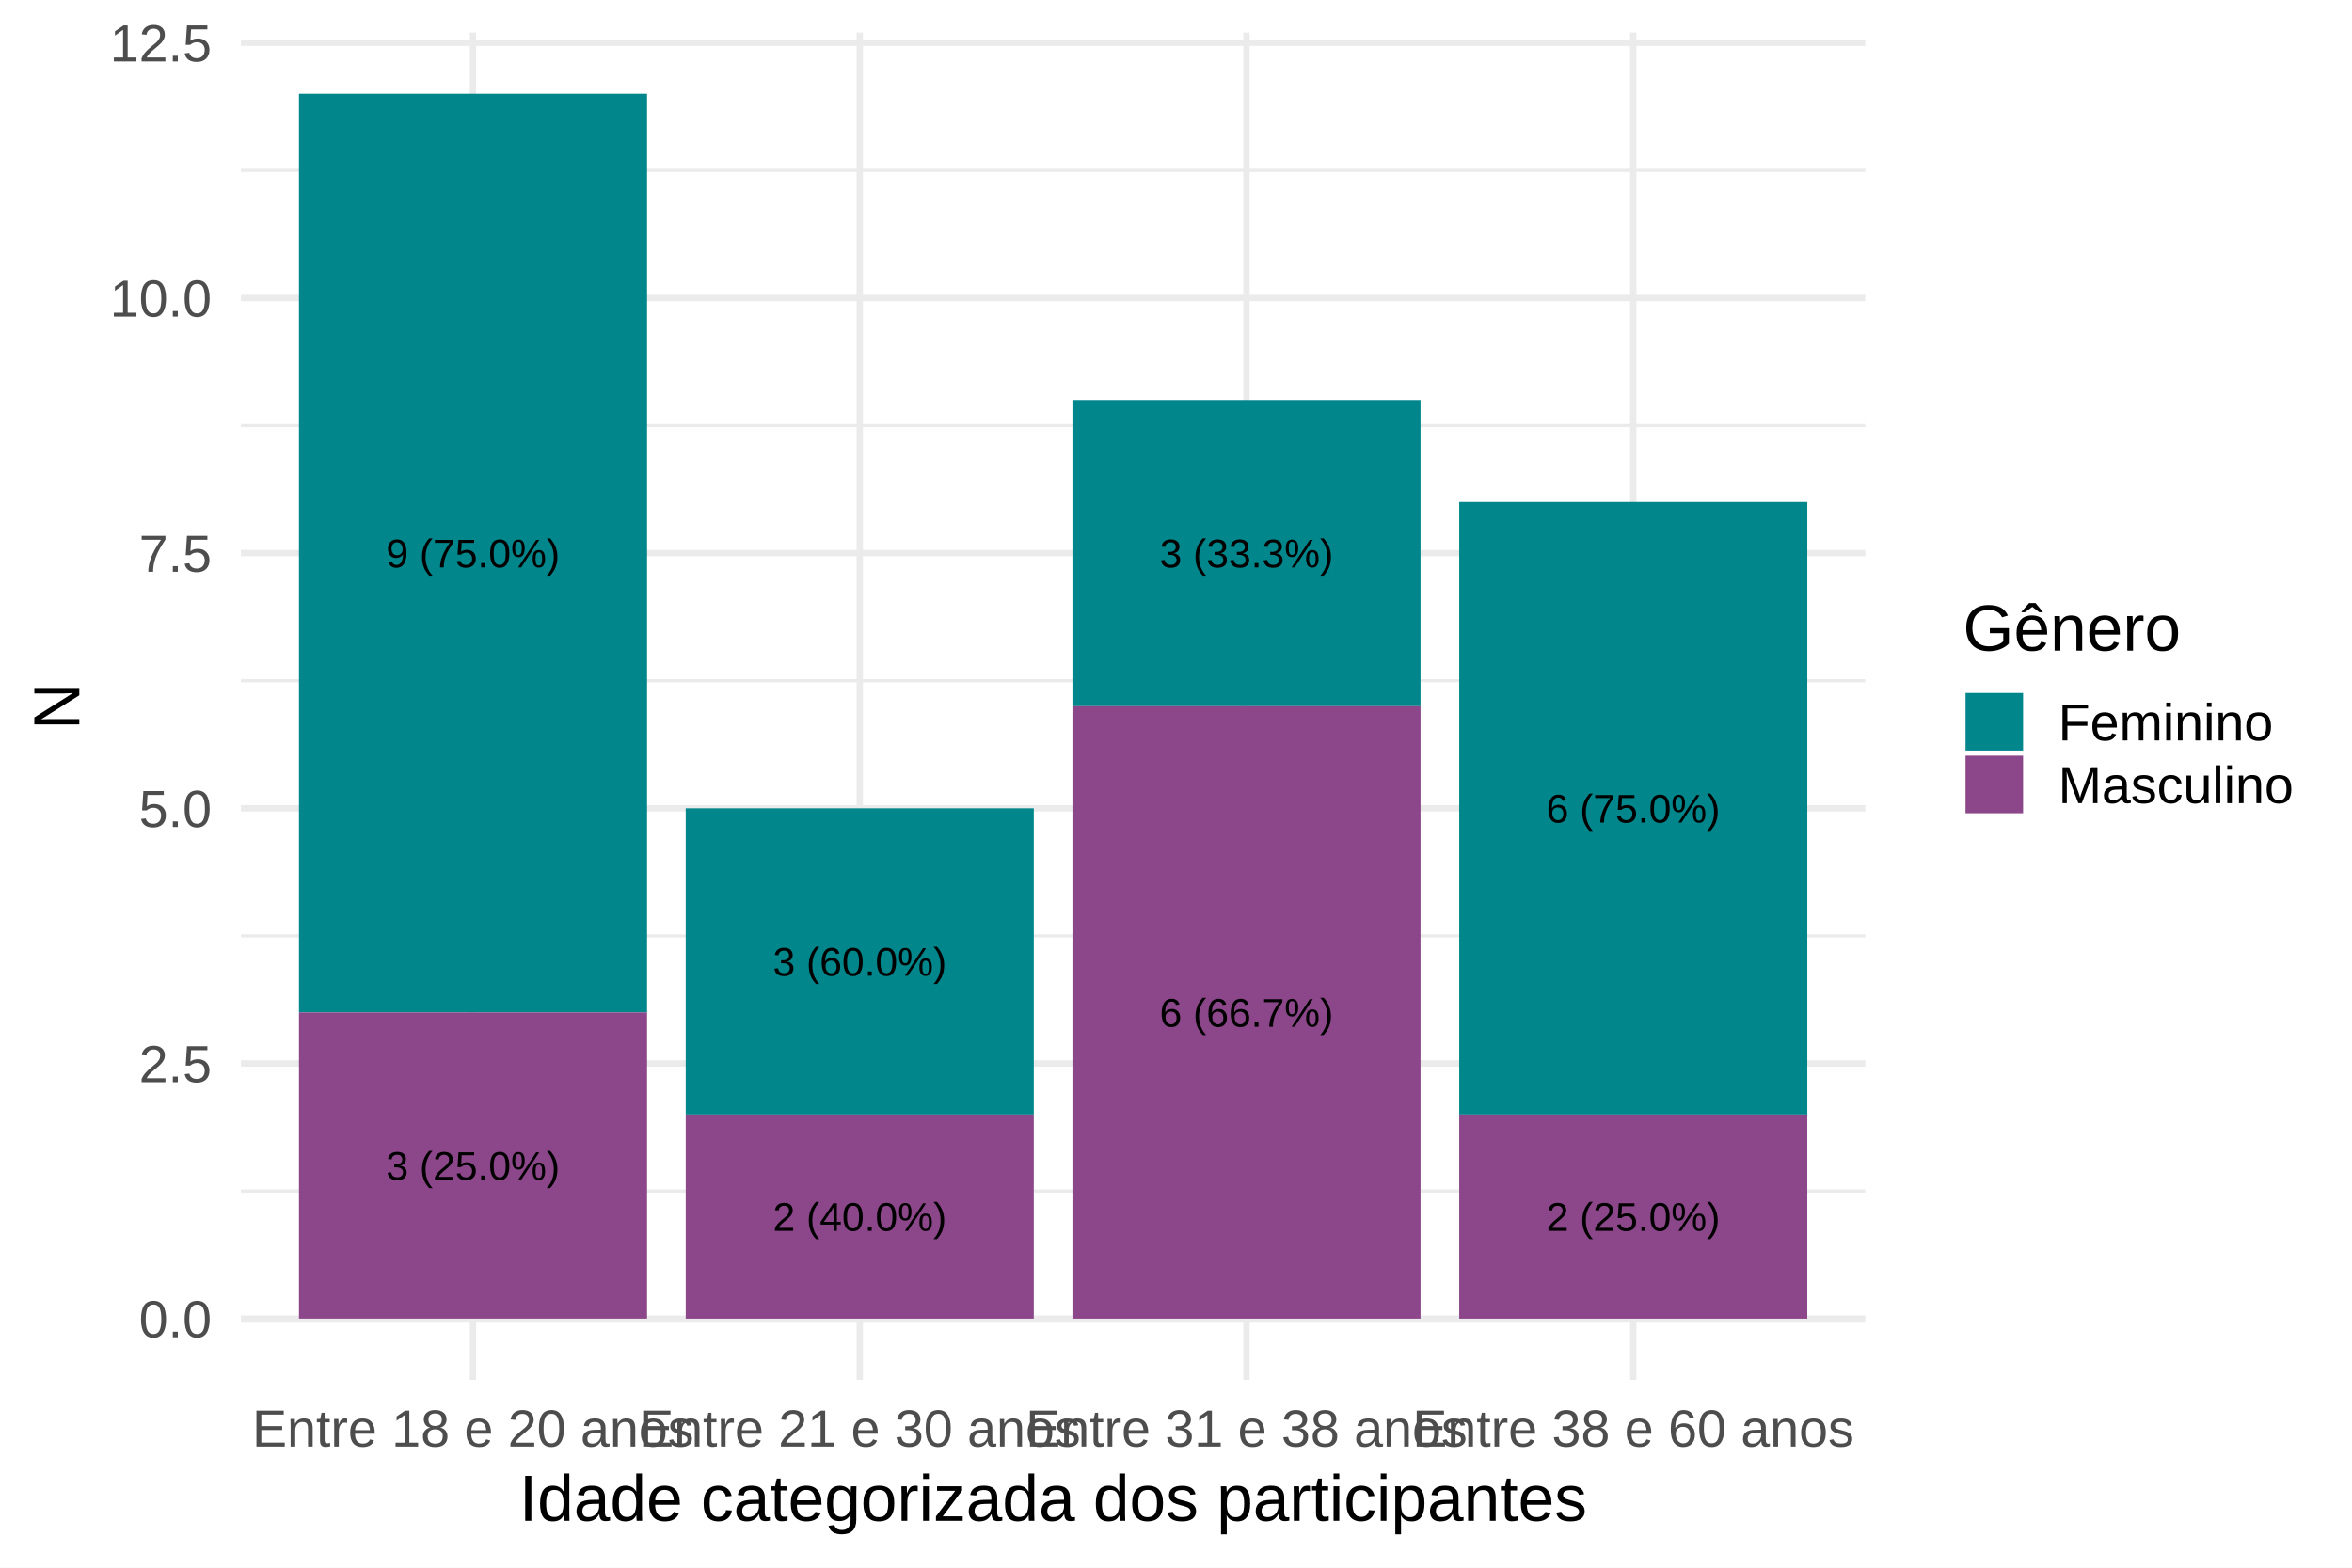
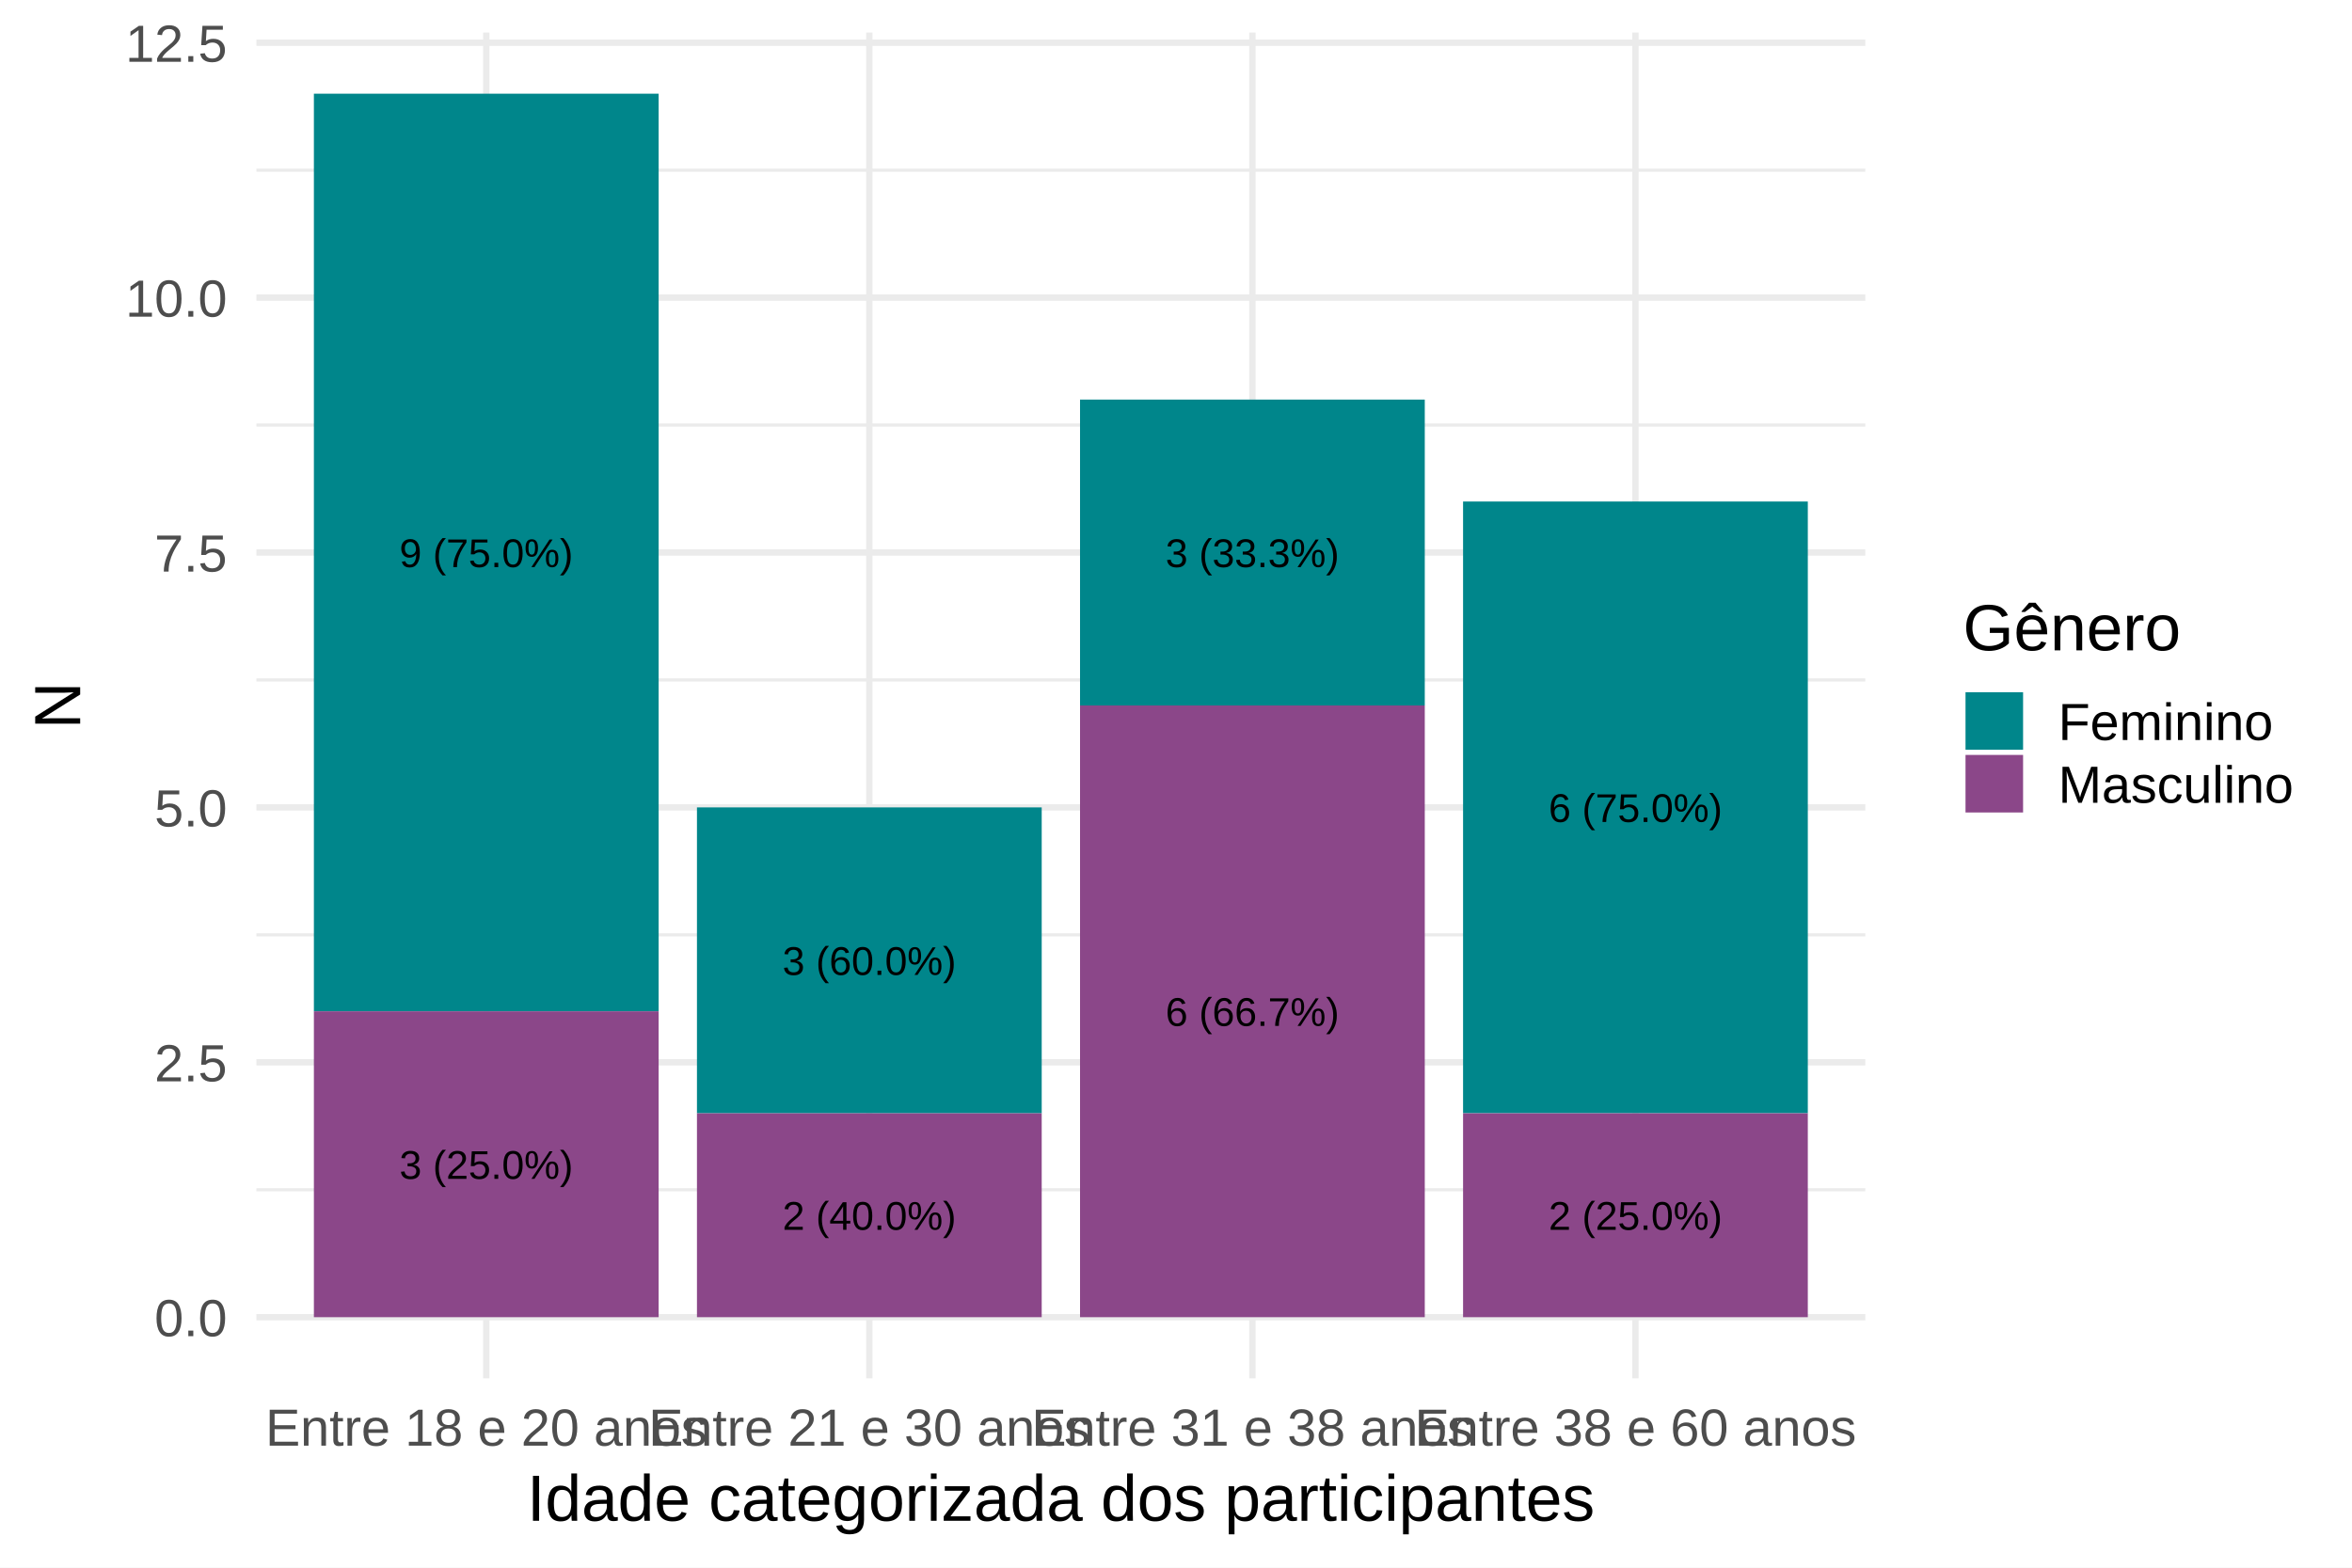
<svg xmlns="http://www.w3.org/2000/svg" class="svglite" width="648.00pt" height="432.00pt" viewBox="0 0 648.00 432.00">
  <defs>
    <style type="text/css">
    .svglite line, .svglite polyline, .svglite polygon, .svglite path, .svglite rect, .svglite circle {
      fill: none;
      stroke: #000000;
      stroke-linecap: round;
      stroke-linejoin: round;
      stroke-miterlimit: 10.00;
    }
  </style>
  </defs>
  <rect width="100%" height="100%" style="stroke: none; fill: #FFFFFF;" />
  <defs>
    <clipPath id="cpMC4wMHw2NDguMDB8MC4wMHw0MzIuMDA=">
      <rect x="0.00" y="0.00" width="648.00" height="432.00" />
    </clipPath>
  </defs>
  <g clip-path="url(#cpMC4wMHw2NDguMDB8MC4wMHw0MzIuMDA=)">
</g>
  <defs>
-     <clipPath id="cpNjYuMzh8NTEzLjkxfDguOTd8MzgwLjI1">
-       <rect x="66.38" y="8.97" width="447.53" height="371.28" />
+     <clipPath id="cpNzAuNjV8NTEzLjkxfDguOTd8Mzc5Ljgy">
+       <rect x="70.65" y="8.97" width="443.26" height="370.86" />
    </clipPath>
  </defs>
-   <g clip-path="url(#cpNjYuMzh8NTEzLjkxfDguOTd8MzgwLjI1)">
-     <polyline points="66.38,328.21 513.91,328.21 " style="stroke-width: 0.87; stroke: #EBEBEB; stroke-linecap: butt;" />
-     <polyline points="66.38,257.89 513.91,257.89 " style="stroke-width: 0.87; stroke: #EBEBEB; stroke-linecap: butt;" />
-     <polyline points="66.38,187.58 513.91,187.58 " style="stroke-width: 0.87; stroke: #EBEBEB; stroke-linecap: butt;" />
-     <polyline points="66.38,117.26 513.91,117.26 " style="stroke-width: 0.87; stroke: #EBEBEB; stroke-linecap: butt;" />
-     <polyline points="66.38,46.94 513.91,46.94 " style="stroke-width: 0.87; stroke: #EBEBEB; stroke-linecap: butt;" />
-     <polyline points="66.38,363.37 513.91,363.37 " style="stroke-width: 1.75; stroke: #EBEBEB; stroke-linecap: butt;" />
-     <polyline points="66.38,293.05 513.91,293.05 " style="stroke-width: 1.75; stroke: #EBEBEB; stroke-linecap: butt;" />
-     <polyline points="66.38,222.74 513.91,222.74 " style="stroke-width: 1.75; stroke: #EBEBEB; stroke-linecap: butt;" />
-     <polyline points="66.38,152.42 513.91,152.42 " style="stroke-width: 1.75; stroke: #EBEBEB; stroke-linecap: butt;" />
-     <polyline points="66.38,82.10 513.91,82.10 " style="stroke-width: 1.75; stroke: #EBEBEB; stroke-linecap: butt;" />
-     <polyline points="66.38,11.78 513.91,11.78 " style="stroke-width: 1.75; stroke: #EBEBEB; stroke-linecap: butt;" />
-     <polyline points="130.31,380.25 130.31,8.97 " style="stroke-width: 1.75; stroke: #EBEBEB; stroke-linecap: butt;" />
-     <polyline points="236.87,380.25 236.87,8.97 " style="stroke-width: 1.75; stroke: #EBEBEB; stroke-linecap: butt;" />
-     <polyline points="343.42,380.25 343.42,8.97 " style="stroke-width: 1.75; stroke: #EBEBEB; stroke-linecap: butt;" />
-     <polyline points="449.98,380.25 449.98,8.97 " style="stroke-width: 1.75; stroke: #EBEBEB; stroke-linecap: butt;" />
-     <rect x="82.37" y="25.84" width="95.90" height="253.15" style="stroke-width: 1.07; stroke: none; stroke-linecap: square; stroke-linejoin: miter; fill: #00868B;" />
-     <rect x="188.92" y="222.74" width="95.90" height="84.38" style="stroke-width: 1.07; stroke: none; stroke-linecap: square; stroke-linejoin: miter; fill: #00868B;" />
-     <rect x="295.47" y="110.23" width="95.90" height="84.38" style="stroke-width: 1.07; stroke: none; stroke-linecap: square; stroke-linejoin: miter; fill: #00868B;" />
-     <rect x="402.03" y="138.35" width="95.90" height="168.77" style="stroke-width: 1.07; stroke: none; stroke-linecap: square; stroke-linejoin: miter; fill: #00868B;" />
-     <rect x="82.37" y="278.99" width="95.90" height="84.38" style="stroke-width: 1.07; stroke: none; stroke-linecap: square; stroke-linejoin: miter; fill: #8B4789;" />
-     <rect x="188.92" y="307.12" width="95.90" height="56.26" style="stroke-width: 1.07; stroke: none; stroke-linecap: square; stroke-linejoin: miter; fill: #8B4789;" />
-     <rect x="295.47" y="194.61" width="95.90" height="168.77" style="stroke-width: 1.07; stroke: none; stroke-linecap: square; stroke-linejoin: miter; fill: #8B4789;" />
-     <rect x="402.03" y="307.12" width="95.90" height="56.26" style="stroke-width: 1.07; stroke: none; stroke-linecap: square; stroke-linejoin: miter; fill: #8B4789;" />
-     <text x="130.31" y="156.37" text-anchor="middle" style="font-size: 11.04px; font-family: Arial;" textLength="47.82px" lengthAdjust="spacingAndGlyphs">9 (75.0%)</text>
-     <text x="236.87" y="268.88" text-anchor="middle" style="font-size: 11.04px; font-family: Arial;" textLength="47.82px" lengthAdjust="spacingAndGlyphs">3 (60.0%)</text>
-     <text x="343.42" y="156.37" text-anchor="middle" style="font-size: 11.04px; font-family: Arial;" textLength="47.82px" lengthAdjust="spacingAndGlyphs">3 (33.3%)</text>
-     <text x="449.98" y="226.68" text-anchor="middle" style="font-size: 11.04px; font-family: Arial;" textLength="47.82px" lengthAdjust="spacingAndGlyphs">6 (75.0%)</text>
-     <text x="130.31" y="325.13" text-anchor="middle" style="font-size: 11.04px; font-family: Arial;" textLength="47.82px" lengthAdjust="spacingAndGlyphs">3 (25.0%)</text>
-     <text x="236.87" y="339.19" text-anchor="middle" style="font-size: 11.04px; font-family: Arial;" textLength="47.82px" lengthAdjust="spacingAndGlyphs">2 (40.0%)</text>
-     <text x="343.42" y="282.94" text-anchor="middle" style="font-size: 11.04px; font-family: Arial;" textLength="47.82px" lengthAdjust="spacingAndGlyphs">6 (66.7%)</text>
-     <text x="449.98" y="339.19" text-anchor="middle" style="font-size: 11.04px; font-family: Arial;" textLength="47.82px" lengthAdjust="spacingAndGlyphs">2 (25.0%)</text>
+   <g clip-path="url(#cpNzAuNjV8NTEzLjkxfDguOTd8Mzc5Ljgy)">
+     <polyline points="70.65,327.85 513.91,327.85 " style="stroke-width: 0.87; stroke: #EBEBEB; stroke-linecap: butt;" />
+     <polyline points="70.65,257.61 513.91,257.61 " style="stroke-width: 0.87; stroke: #EBEBEB; stroke-linecap: butt;" />
+     <polyline points="70.65,187.37 513.91,187.37 " style="stroke-width: 0.87; stroke: #EBEBEB; stroke-linecap: butt;" />
+     <polyline points="70.65,117.13 513.91,117.13 " style="stroke-width: 0.87; stroke: #EBEBEB; stroke-linecap: butt;" />
+     <polyline points="70.65,46.90 513.91,46.90 " style="stroke-width: 0.87; stroke: #EBEBEB; stroke-linecap: butt;" />
+     <polyline points="70.65,362.97 513.91,362.97 " style="stroke-width: 1.75; stroke: #EBEBEB; stroke-linecap: butt;" />
+     <polyline points="70.65,292.73 513.91,292.73 " style="stroke-width: 1.75; stroke: #EBEBEB; stroke-linecap: butt;" />
+     <polyline points="70.65,222.49 513.91,222.49 " style="stroke-width: 1.75; stroke: #EBEBEB; stroke-linecap: butt;" />
+     <polyline points="70.65,152.25 513.91,152.25 " style="stroke-width: 1.75; stroke: #EBEBEB; stroke-linecap: butt;" />
+     <polyline points="70.65,82.01 513.91,82.01 " style="stroke-width: 1.75; stroke: #EBEBEB; stroke-linecap: butt;" />
+     <polyline points="70.65,11.78 513.91,11.78 " style="stroke-width: 1.75; stroke: #EBEBEB; stroke-linecap: butt;" />
+     <polyline points="133.97,379.82 133.97,8.97 " style="stroke-width: 1.75; stroke: #EBEBEB; stroke-linecap: butt;" />
+     <polyline points="239.51,379.82 239.51,8.97 " style="stroke-width: 1.75; stroke: #EBEBEB; stroke-linecap: butt;" />
+     <polyline points="345.05,379.82 345.05,8.97 " style="stroke-width: 1.75; stroke: #EBEBEB; stroke-linecap: butt;" />
+     <polyline points="450.59,379.82 450.59,8.97 " style="stroke-width: 1.75; stroke: #EBEBEB; stroke-linecap: butt;" />
+     <rect x="86.48" y="25.82" width="94.98" height="252.86" style="stroke-width: 1.07; stroke: none; stroke-linecap: square; stroke-linejoin: miter; fill: #00868B;" />
+     <rect x="192.02" y="222.49" width="94.98" height="84.29" style="stroke-width: 1.07; stroke: none; stroke-linecap: square; stroke-linejoin: miter; fill: #00868B;" />
+     <rect x="297.56" y="110.11" width="94.98" height="84.29" style="stroke-width: 1.07; stroke: none; stroke-linecap: square; stroke-linejoin: miter; fill: #00868B;" />
+     <rect x="403.09" y="138.20" width="94.98" height="168.57" style="stroke-width: 1.07; stroke: none; stroke-linecap: square; stroke-linejoin: miter; fill: #00868B;" />
+     <rect x="86.48" y="278.68" width="94.98" height="84.29" style="stroke-width: 1.07; stroke: none; stroke-linecap: square; stroke-linejoin: miter; fill: #8B4789;" />
+     <rect x="192.02" y="306.78" width="94.98" height="56.19" style="stroke-width: 1.07; stroke: none; stroke-linecap: square; stroke-linejoin: miter; fill: #8B4789;" />
+     <rect x="297.56" y="194.40" width="94.98" height="168.57" style="stroke-width: 1.07; stroke: none; stroke-linecap: square; stroke-linejoin: miter; fill: #8B4789;" />
+     <rect x="403.09" y="306.78" width="94.98" height="56.19" style="stroke-width: 1.07; stroke: none; stroke-linecap: square; stroke-linejoin: miter; fill: #8B4789;" />
+     <text x="133.97" y="156.27" text-anchor="middle" style="font-size: 11.04px; font-family: Arimo;" textLength="54.19px" lengthAdjust="spacingAndGlyphs">9 (75.0%)</text>
+     <text x="239.51" y="268.66" text-anchor="middle" style="font-size: 11.04px; font-family: Arimo;" textLength="54.19px" lengthAdjust="spacingAndGlyphs">3 (60.0%)</text>
+     <text x="345.05" y="156.27" text-anchor="middle" style="font-size: 11.04px; font-family: Arimo;" textLength="54.19px" lengthAdjust="spacingAndGlyphs">3 (33.3%)</text>
+     <text x="450.59" y="226.51" text-anchor="middle" style="font-size: 11.04px; font-family: Arimo;" textLength="54.19px" lengthAdjust="spacingAndGlyphs">6 (75.0%)</text>
+     <text x="133.97" y="324.85" text-anchor="middle" style="font-size: 11.04px; font-family: Arimo;" textLength="54.19px" lengthAdjust="spacingAndGlyphs">3 (25.0%)</text>
+     <text x="239.51" y="338.89" text-anchor="middle" style="font-size: 11.04px; font-family: Arimo;" textLength="54.19px" lengthAdjust="spacingAndGlyphs">2 (40.0%)</text>
+     <text x="345.05" y="282.70" text-anchor="middle" style="font-size: 11.04px; font-family: Arimo;" textLength="54.19px" lengthAdjust="spacingAndGlyphs">6 (66.7%)</text>
+     <text x="450.59" y="338.89" text-anchor="middle" style="font-size: 11.04px; font-family: Arimo;" textLength="54.19px" lengthAdjust="spacingAndGlyphs">2 (25.0%)</text>
  </g>
  <g clip-path="url(#cpMC4wMHw2NDguMDB8MC4wMHw0MzIuMDA=)">
-     <text x="58.31" y="368.52" text-anchor="end" style="font-size: 14.40px; fill: #4D4D4D; font-family: Arial;" textLength="20.01px" lengthAdjust="spacingAndGlyphs">0.0</text>
-     <text x="58.31" y="298.21" text-anchor="end" style="font-size: 14.40px; fill: #4D4D4D; font-family: Arial;" textLength="20.01px" lengthAdjust="spacingAndGlyphs">2.5</text>
-     <text x="58.31" y="227.89" text-anchor="end" style="font-size: 14.40px; fill: #4D4D4D; font-family: Arial;" textLength="20.01px" lengthAdjust="spacingAndGlyphs">5.0</text>
-     <text x="58.31" y="157.57" text-anchor="end" style="font-size: 14.40px; fill: #4D4D4D; font-family: Arial;" textLength="20.01px" lengthAdjust="spacingAndGlyphs">7.5</text>
-     <text x="58.31" y="87.25" text-anchor="end" style="font-size: 14.40px; fill: #4D4D4D; font-family: Arial;" textLength="28.02px" lengthAdjust="spacingAndGlyphs">10.0</text>
-     <text x="58.31" y="16.93" text-anchor="end" style="font-size: 14.40px; fill: #4D4D4D; font-family: Arial;" textLength="28.02px" lengthAdjust="spacingAndGlyphs">12.5</text>
-     <text x="130.31" y="398.62" text-anchor="middle" style="font-size: 14.40px; fill: #4D4D4D; font-family: Arial;" textLength="121.64px" lengthAdjust="spacingAndGlyphs">Entre 18 e 20 anos</text>
-     <text x="236.87" y="398.62" text-anchor="middle" style="font-size: 14.40px; fill: #4D4D4D; font-family: Arial;" textLength="121.64px" lengthAdjust="spacingAndGlyphs">Entre 21 e 30 anos</text>
-     <text x="343.42" y="398.62" text-anchor="middle" style="font-size: 14.40px; fill: #4D4D4D; font-family: Arial;" textLength="121.64px" lengthAdjust="spacingAndGlyphs">Entre 31 e 38 anos</text>
-     <text x="449.98" y="398.62" text-anchor="middle" style="font-size: 14.40px; fill: #4D4D4D; font-family: Arial;" textLength="121.64px" lengthAdjust="spacingAndGlyphs">Entre 38 e 60 anos</text>
-     <text x="290.15" y="419.07" text-anchor="middle" style="font-size: 18.00px; font-family: Arial;" textLength="294.16px" lengthAdjust="spacingAndGlyphs">Idade categorizada dos participantes</text>
-     <text transform="translate(21.85,194.61) rotate(-90)" text-anchor="middle" style="font-size: 18.00px; font-family: Arial;" textLength="13.00px" lengthAdjust="spacingAndGlyphs">N</text>
-     <text x="540.81" y="179.29" style="font-size: 18.00px; font-family: Arial;" textLength="60.03px" lengthAdjust="spacingAndGlyphs">Gênero</text>
-     <rect x="541.52" y="190.96" width="15.86" height="15.86" style="stroke-width: 1.07; stroke: none; stroke-linecap: square; stroke-linejoin: miter; fill: #00868B;" />
-     <rect x="541.52" y="208.24" width="15.86" height="15.86" style="stroke-width: 1.07; stroke: none; stroke-linecap: square; stroke-linejoin: miter; fill: #8B4789;" />
-     <text x="567.05" y="204.04" style="font-size: 14.40px; font-family: Arial;" textLength="59.20px" lengthAdjust="spacingAndGlyphs">Feminino</text>
-     <text x="567.05" y="221.32" style="font-size: 14.40px; font-family: Arial;" textLength="64.81px" lengthAdjust="spacingAndGlyphs">Masculino</text>
+     <text x="62.58" y="368.21" text-anchor="end" style="font-size: 14.40px; fill: #4D4D4D; font-family: Arimo;" textLength="22.89px" lengthAdjust="spacingAndGlyphs">0.0</text>
+     <text x="62.58" y="297.97" text-anchor="end" style="font-size: 14.40px; fill: #4D4D4D; font-family: Arimo;" textLength="22.89px" lengthAdjust="spacingAndGlyphs">2.5</text>
+     <text x="62.58" y="227.74" text-anchor="end" style="font-size: 14.40px; fill: #4D4D4D; font-family: Arimo;" textLength="22.89px" lengthAdjust="spacingAndGlyphs">5.0</text>
+     <text x="62.58" y="157.50" text-anchor="end" style="font-size: 14.40px; fill: #4D4D4D; font-family: Arimo;" textLength="22.89px" lengthAdjust="spacingAndGlyphs">7.5</text>
+     <text x="62.58" y="87.26" text-anchor="end" style="font-size: 14.40px; fill: #4D4D4D; font-family: Arimo;" textLength="32.05px" lengthAdjust="spacingAndGlyphs">10.0</text>
+     <text x="62.58" y="17.02" text-anchor="end" style="font-size: 14.40px; fill: #4D4D4D; font-family: Arimo;" textLength="32.05px" lengthAdjust="spacingAndGlyphs">12.5</text>
+     <text x="133.97" y="398.38" text-anchor="middle" style="font-size: 14.40px; fill: #4D4D4D; font-family: Arimo;" textLength="136.34px" lengthAdjust="spacingAndGlyphs">Entre 18 e 20 anos</text>
+     <text x="239.51" y="398.38" text-anchor="middle" style="font-size: 14.40px; fill: #4D4D4D; font-family: Arimo;" textLength="136.34px" lengthAdjust="spacingAndGlyphs">Entre 21 e 30 anos</text>
+     <text x="345.05" y="398.38" text-anchor="middle" style="font-size: 14.40px; fill: #4D4D4D; font-family: Arimo;" textLength="136.34px" lengthAdjust="spacingAndGlyphs">Entre 31 e 38 anos</text>
+     <text x="450.59" y="398.38" text-anchor="middle" style="font-size: 14.40px; fill: #4D4D4D; font-family: Arimo;" textLength="136.34px" lengthAdjust="spacingAndGlyphs">Entre 38 e 60 anos</text>
+     <text x="292.28" y="419.07" text-anchor="middle" style="font-size: 18.00px; font-family: Arimo;" textLength="334.28px" lengthAdjust="spacingAndGlyphs">Idade categorizada dos participantes</text>
+     <text transform="translate(22.09,194.40) rotate(-90)" text-anchor="middle" style="font-size: 18.00px; font-family: Arimo;" textLength="13.46px" lengthAdjust="spacingAndGlyphs">N</text>
+     <text x="540.81" y="179.20" style="font-size: 18.00px; font-family: Arimo;" textLength="65.52px" lengthAdjust="spacingAndGlyphs">Gênero</text>
+     <rect x="541.52" y="190.75" width="15.86" height="15.86" style="stroke-width: 1.07; stroke: none; stroke-linecap: square; stroke-linejoin: miter; fill: #00868B;" />
+     <rect x="541.52" y="208.03" width="15.86" height="15.86" style="stroke-width: 1.07; stroke: none; stroke-linecap: square; stroke-linejoin: miter; fill: #8B4789;" />
+     <text x="567.05" y="203.93" style="font-size: 14.40px; font-family: Arimo;" textLength="65.41px" lengthAdjust="spacingAndGlyphs">Feminino</text>
+     <text x="567.05" y="221.21" style="font-size: 14.40px; font-family: Arimo;" textLength="71.69px" lengthAdjust="spacingAndGlyphs">Masculino</text>
  </g>
</svg>
